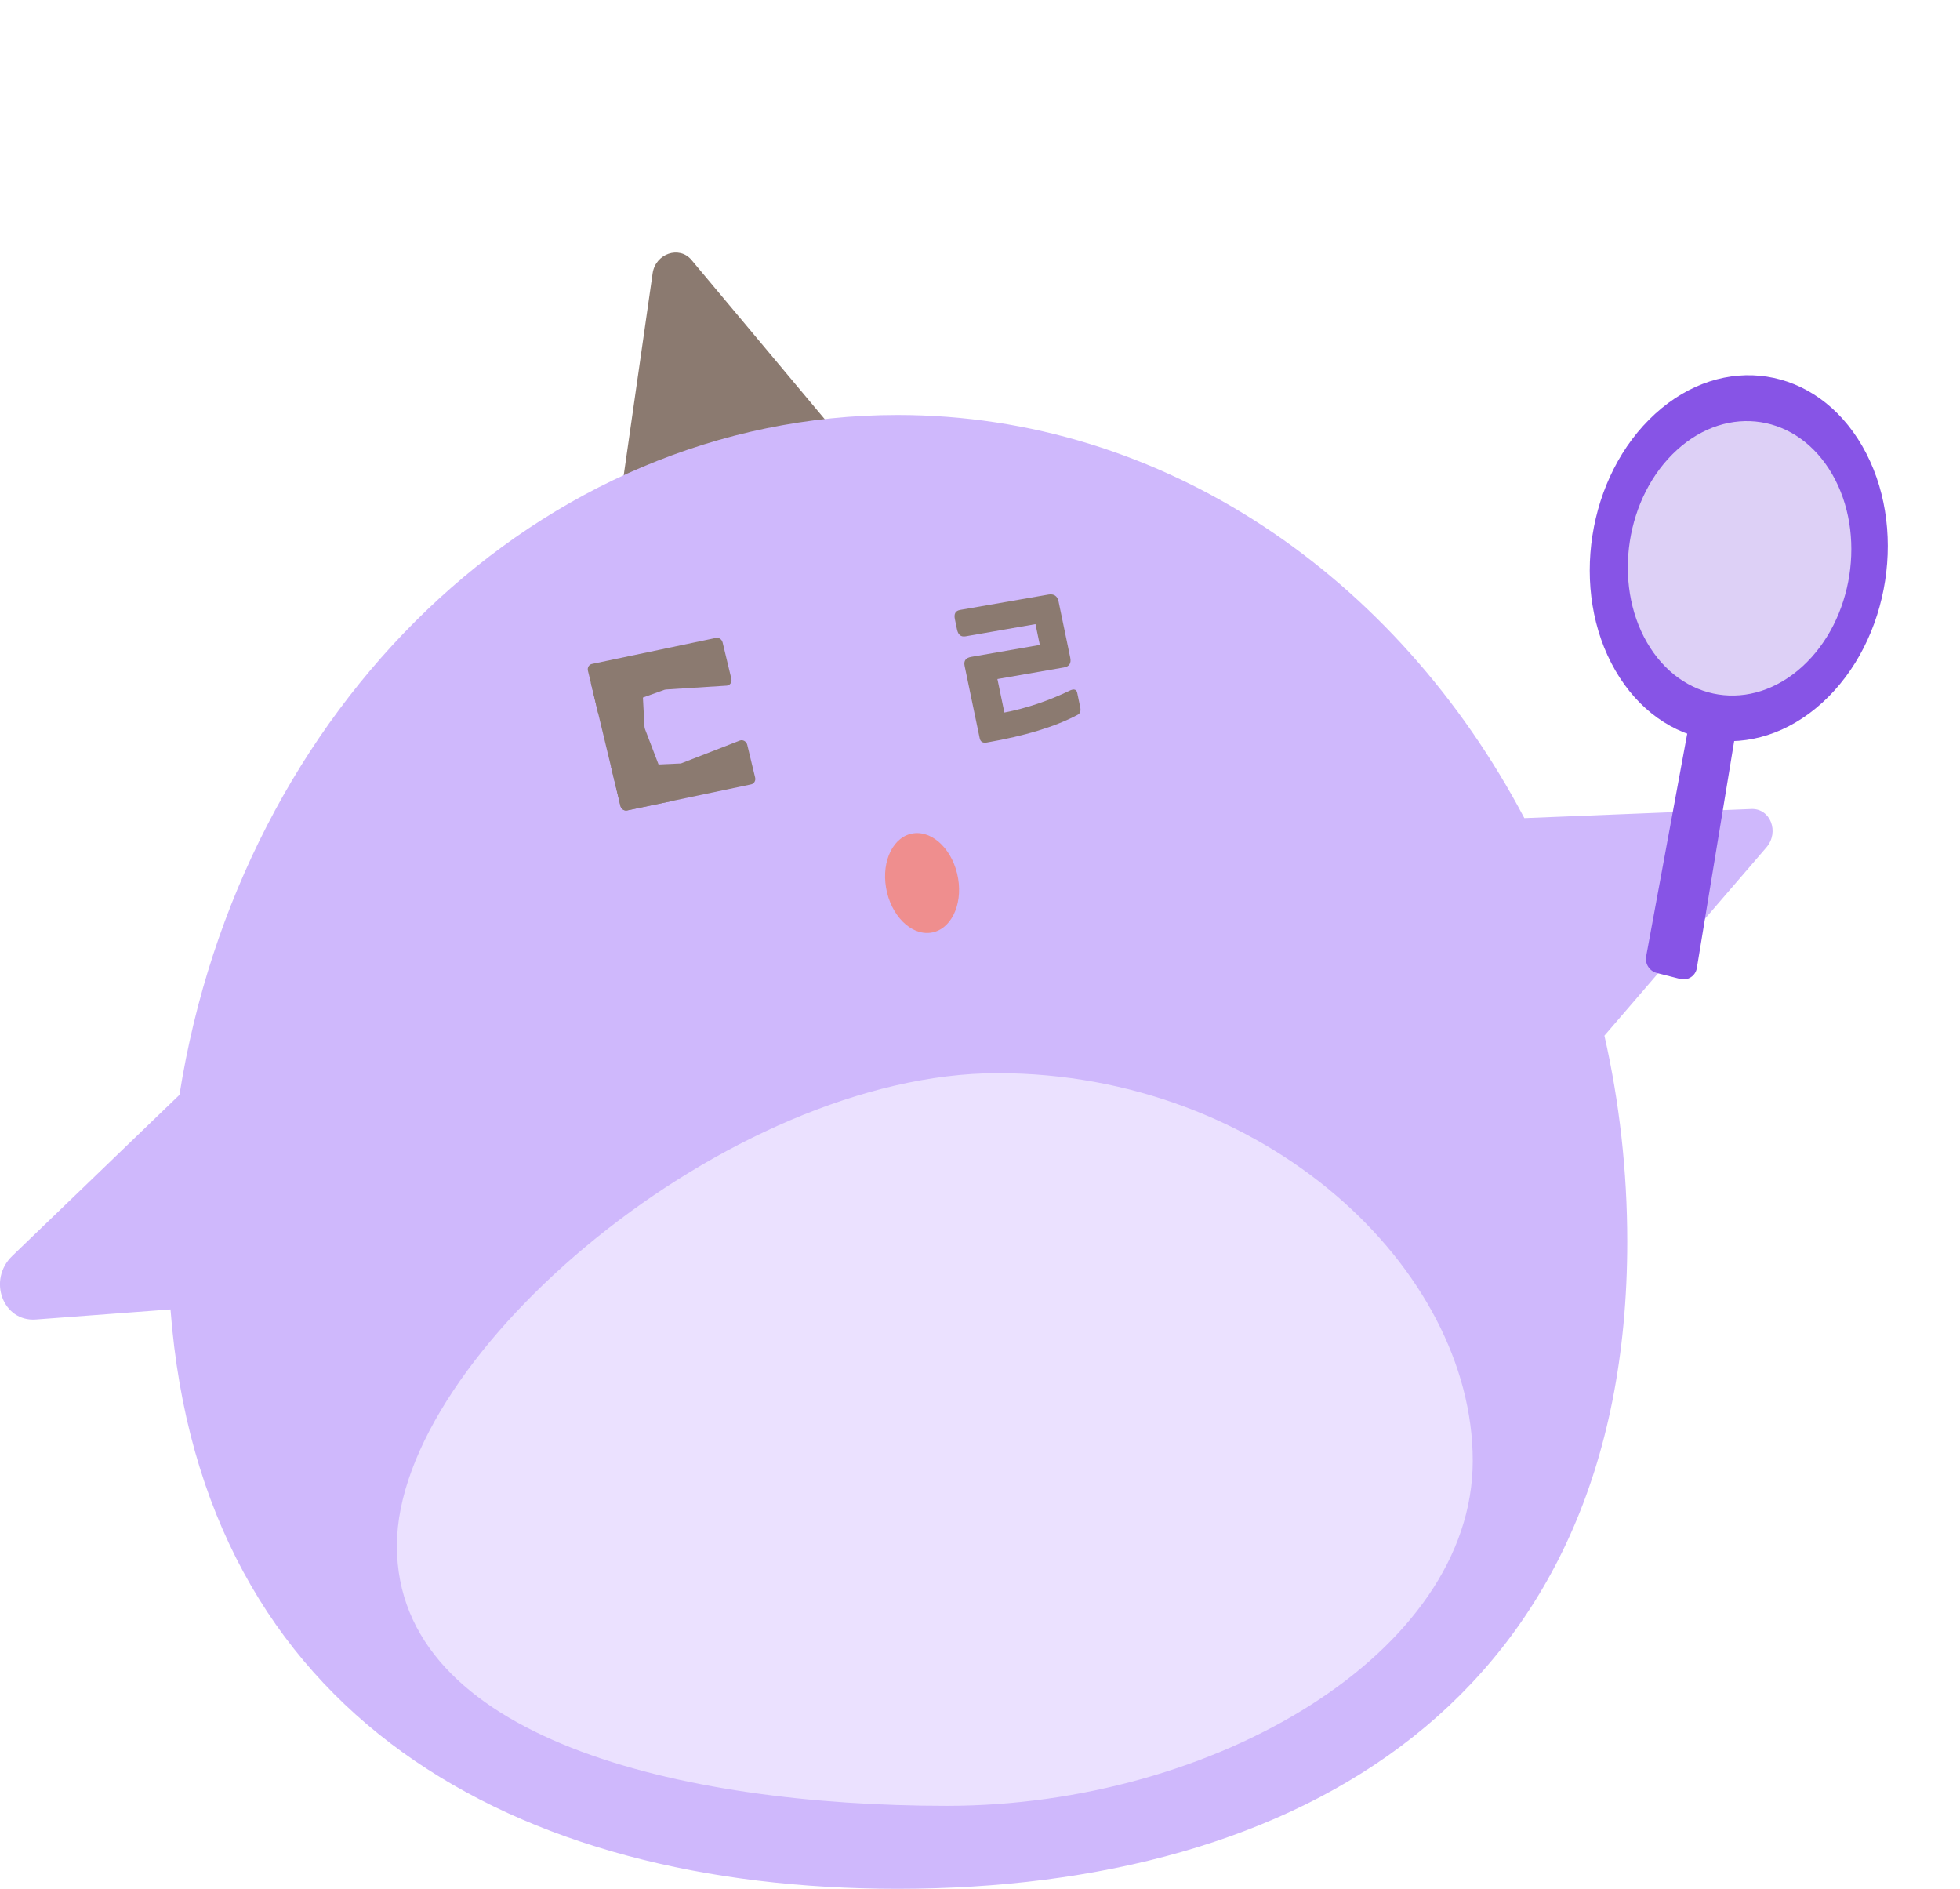
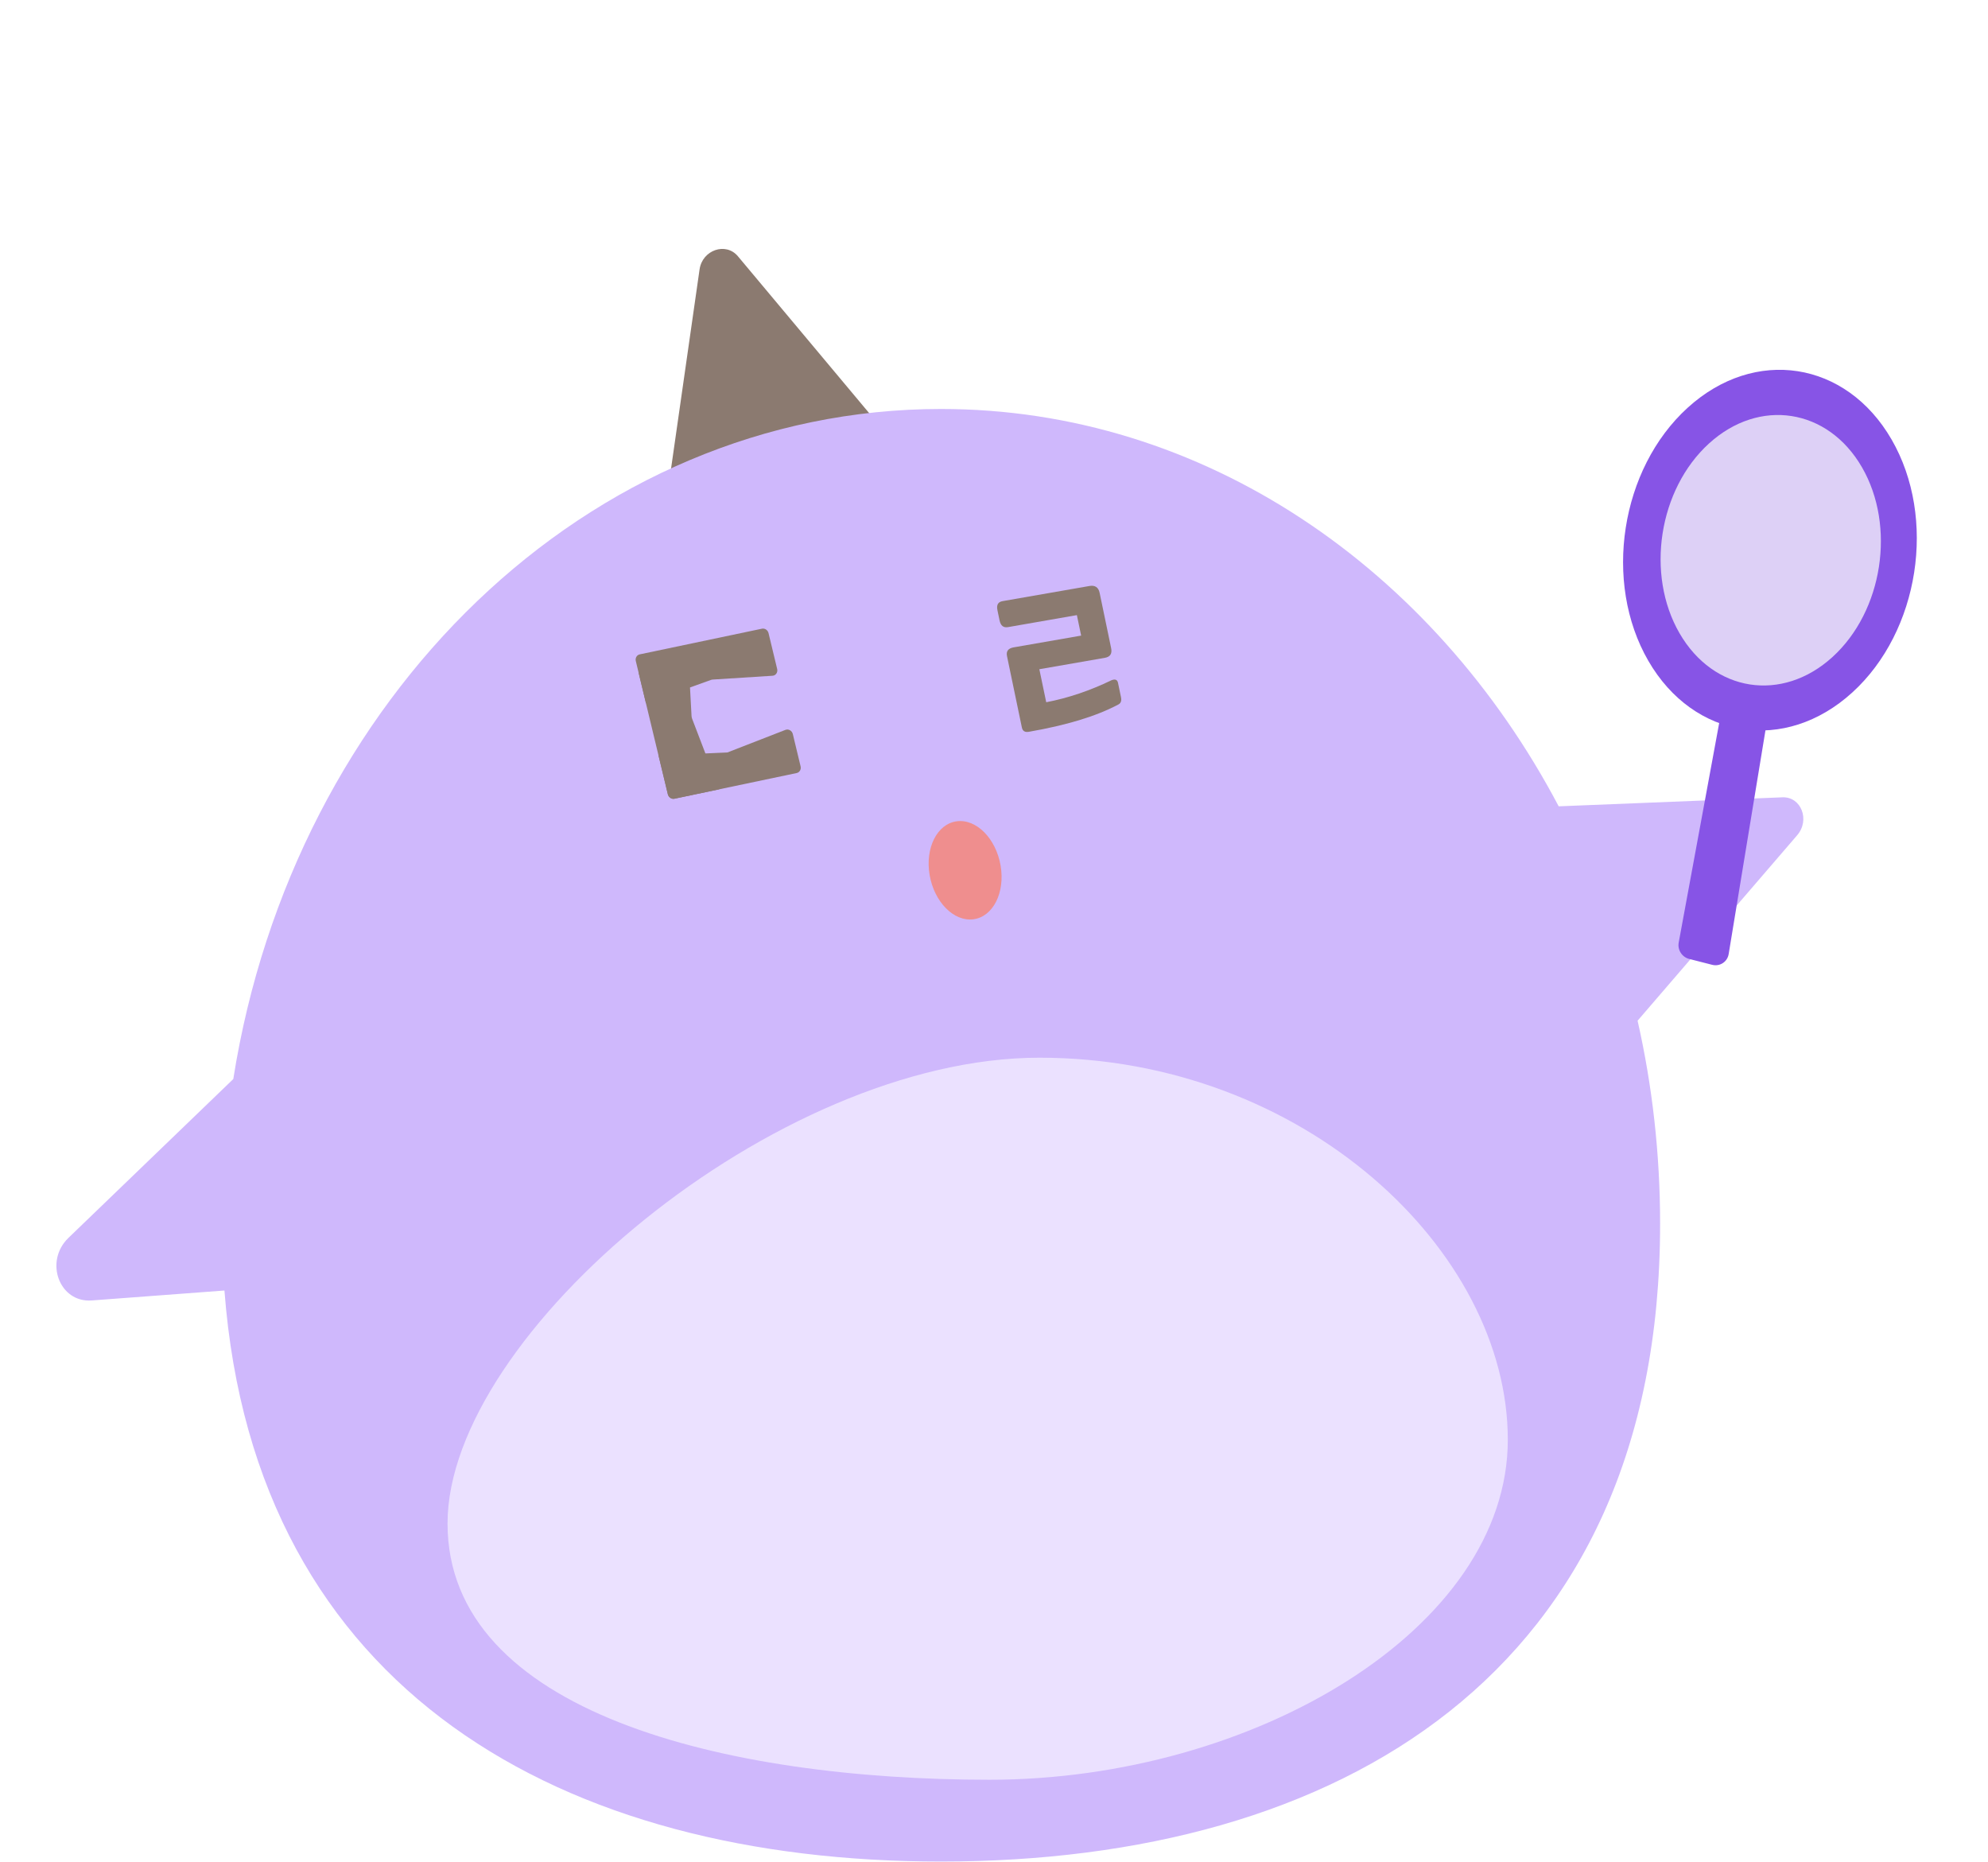
- <svg xmlns="http://www.w3.org/2000/svg" width="137" height="132" viewBox="0 0 137 132" fill="none">
-   <path d="M45.617 19.104C45.815 17.722 47.482 17.15 48.336 18.17L57.955 29.663L42.697 39.495L45.617 19.104Z" fill="#8B7A70" />
-   <path fill-rule="evenodd" clip-rule="evenodd" d="M62.742 132C90.909 132 113.742 118.685 113.742 86.776C113.742 81.805 113.188 76.98 112.145 72.377L123.465 59.224C124.393 58.145 123.745 56.484 122.417 56.537L106.549 57.175C97.645 40.3 81.358 29 62.742 29C37.667 29 16.819 49.5 12.544 76.514L0.855 87.774C-0.886 89.451 0.207 92.387 2.508 92.214L11.918 91.509C14.082 120.007 36.01 132 62.742 132Z" fill="#CFB8FC" />
-   <path d="M102.942 102.085C102.942 115.5 84.903 126.2 66.185 126.2C47.468 126.2 27.742 121.441 27.742 108.026C27.742 94.612 51.009 75 69.726 75C88.443 75 102.942 88.671 102.942 102.085Z" fill="#EBE1FF" />
-   <path d="M41.095 46.873C41.042 46.655 41.167 46.444 41.373 46.4L50.042 44.58C50.248 44.537 50.457 44.678 50.509 44.896L51.121 47.438C51.178 47.677 51.023 47.903 50.791 47.917L46.54 48.187C46.507 48.189 46.474 48.196 46.442 48.207L41.815 49.866L41.095 46.873Z" fill="#8B7A70" />
-   <path d="M42.707 53.57L47.596 53.354L51.709 51.754C51.926 51.67 52.174 51.812 52.232 52.053L52.783 54.342C52.835 54.56 52.71 54.771 52.505 54.815L43.835 56.635C43.63 56.678 43.42 56.536 43.368 56.319L42.707 53.57Z" fill="#8B7A70" />
-   <path d="M43.834 56.637C43.628 56.68 43.419 56.538 43.366 56.321L41.298 47.719L44.843 46.975L45.048 50.772C45.052 50.839 45.066 50.905 45.09 50.968L47.006 55.971L43.834 56.637Z" fill="#8B7A70" />
-   <ellipse cx="2.615" cy="3.428" rx="2.615" ry="3.428" transform="matrix(0.962569 -0.127693 0.173294 1.01347 61.3398 58.5703)" fill="#EF8E8E" />
-   <path d="M74.807 45.954C74.891 46.358 74.739 46.579 74.37 46.644L69.716 47.454L70.204 49.795C71.754 49.497 73.297 48.977 74.833 48.235C75.09 48.135 75.247 48.191 75.295 48.42L75.508 49.442C75.561 49.698 75.493 49.877 75.3 49.966C73.729 50.797 71.628 51.428 68.976 51.89C68.696 51.939 68.53 51.843 68.477 51.587L67.423 46.529C67.35 46.18 67.505 45.972 67.887 45.905L72.681 45.07L72.378 43.617L67.496 44.468C67.164 44.526 66.972 44.364 66.893 43.987L66.745 43.274C66.666 42.898 66.78 42.683 67.111 42.625L73.282 41.55C73.664 41.484 73.91 41.65 73.989 42.026L74.807 45.954Z" fill="#8B7A70" />
-   <path d="M118.154 50.077L121.418 50.561L118.607 67.651C118.516 68.204 117.982 68.553 117.438 68.414L115.806 67.997C115.296 67.867 114.967 67.355 115.063 66.838L118.154 50.077Z" fill="#8754E6" />
-   <ellipse cx="11.662" cy="11.662" rx="11.662" ry="11.662" transform="matrix(0.500716 0.865612 -0.739601 0.673046 124.322 21.0664)" fill="#8754E6" />
-   <ellipse cx="8.746" cy="8.746" rx="8.746" ry="8.746" transform="matrix(0.500716 0.865612 -0.739601 0.673046 123.682 25.5605)" fill="#DDD0F6" />
+ <svg xmlns="http://www.w3.org/2000/svg" width="141" height="132" viewBox="0 0 141 132" fill="none">
+   <path d="M49.617 19.104C49.815 17.722 51.482 17.15 52.336 18.17L61.955 29.663L46.697 39.495L49.617 19.104Z" fill="#8B7A70" />
+   <path fill-rule="evenodd" clip-rule="evenodd" d="M66.744 132C94.91 132 117.744 118.685 117.744 86.776C117.744 81.805 117.19 76.98 116.147 72.377L127.467 59.224C128.395 58.145 127.747 56.484 126.419 56.537L110.551 57.175C101.647 40.3 85.36 29 66.744 29C41.669 29 20.821 49.5 16.546 76.514L4.857 87.774C3.116 89.451 4.209 92.387 6.51 92.214L15.919 91.509C18.084 120.007 40.012 132 66.744 132Z" fill="#CFB8FC" />
+   <path d="M106.942 102.085C106.942 115.5 88.903 126.2 70.185 126.2C51.468 126.2 31.742 121.441 31.742 108.026C31.742 94.612 55.009 75 73.726 75C92.443 75 106.942 88.671 106.942 102.085Z" fill="#EBE1FF" />
+   <path d="M45.095 46.873C45.042 46.655 45.167 46.444 45.373 46.4L54.042 44.58C54.248 44.537 54.457 44.678 54.509 44.896L55.121 47.438C55.178 47.677 55.023 47.903 54.791 47.917L50.54 48.187C50.507 48.189 50.474 48.196 50.442 48.207L45.815 49.866L45.095 46.873Z" fill="#8B7A70" />
+   <path d="M46.707 53.57L51.596 53.354L55.709 51.754C55.926 51.67 56.174 51.812 56.232 52.053L56.783 54.342C56.835 54.56 56.71 54.771 56.505 54.815L47.835 56.635C47.63 56.678 47.42 56.536 47.368 56.319L46.707 53.57Z" fill="#8B7A70" />
+   <path d="M47.834 56.637C47.628 56.68 47.419 56.538 47.366 56.321L45.298 47.719L48.843 46.975L49.048 50.772C49.052 50.839 49.066 50.905 49.09 50.968L51.006 55.971L47.834 56.637Z" fill="#8B7A70" />
+   <ellipse cx="2.615" cy="3.428" rx="2.615" ry="3.428" transform="matrix(0.962569 -0.127693 0.173294 1.01347 65.3398 58.5703)" fill="#EF8E8E" />
+   <path d="M78.807 45.954C78.891 46.358 78.739 46.579 78.37 46.644L73.716 47.454L74.204 49.795C75.754 49.497 77.297 48.977 78.833 48.235C79.09 48.135 79.247 48.191 79.295 48.42L79.508 49.442C79.561 49.698 79.493 49.877 79.3 49.966C77.729 50.797 75.628 51.428 72.976 51.89C72.696 51.939 72.53 51.843 72.477 51.587L71.423 46.529C71.35 46.18 71.505 45.972 71.887 45.905L76.681 45.07L76.378 43.617L71.496 44.468C71.164 44.526 70.972 44.364 70.893 43.987L70.745 43.274C70.666 42.898 70.78 42.683 71.111 42.625L77.282 41.55C77.664 41.484 77.91 41.65 77.989 42.026L78.807 45.954Z" fill="#8B7A70" />
+   <path d="M122.154 50.077L125.418 50.561L122.607 67.651C122.516 68.204 121.982 68.553 121.438 68.414L119.806 67.997C119.296 67.867 118.967 67.355 119.063 66.838L122.154 50.077Z" fill="#8754E6" />
+   <ellipse cx="11.662" cy="11.662" rx="11.662" ry="11.662" transform="matrix(0.500716 0.865612 -0.739601 0.673046 128.32 21.0664)" fill="#8754E6" />
+   <ellipse cx="8.746" cy="8.746" rx="8.746" ry="8.746" transform="matrix(0.500716 0.865612 -0.739601 0.673046 127.68 25.5605)" fill="#DDD0F6" />
</svg>
